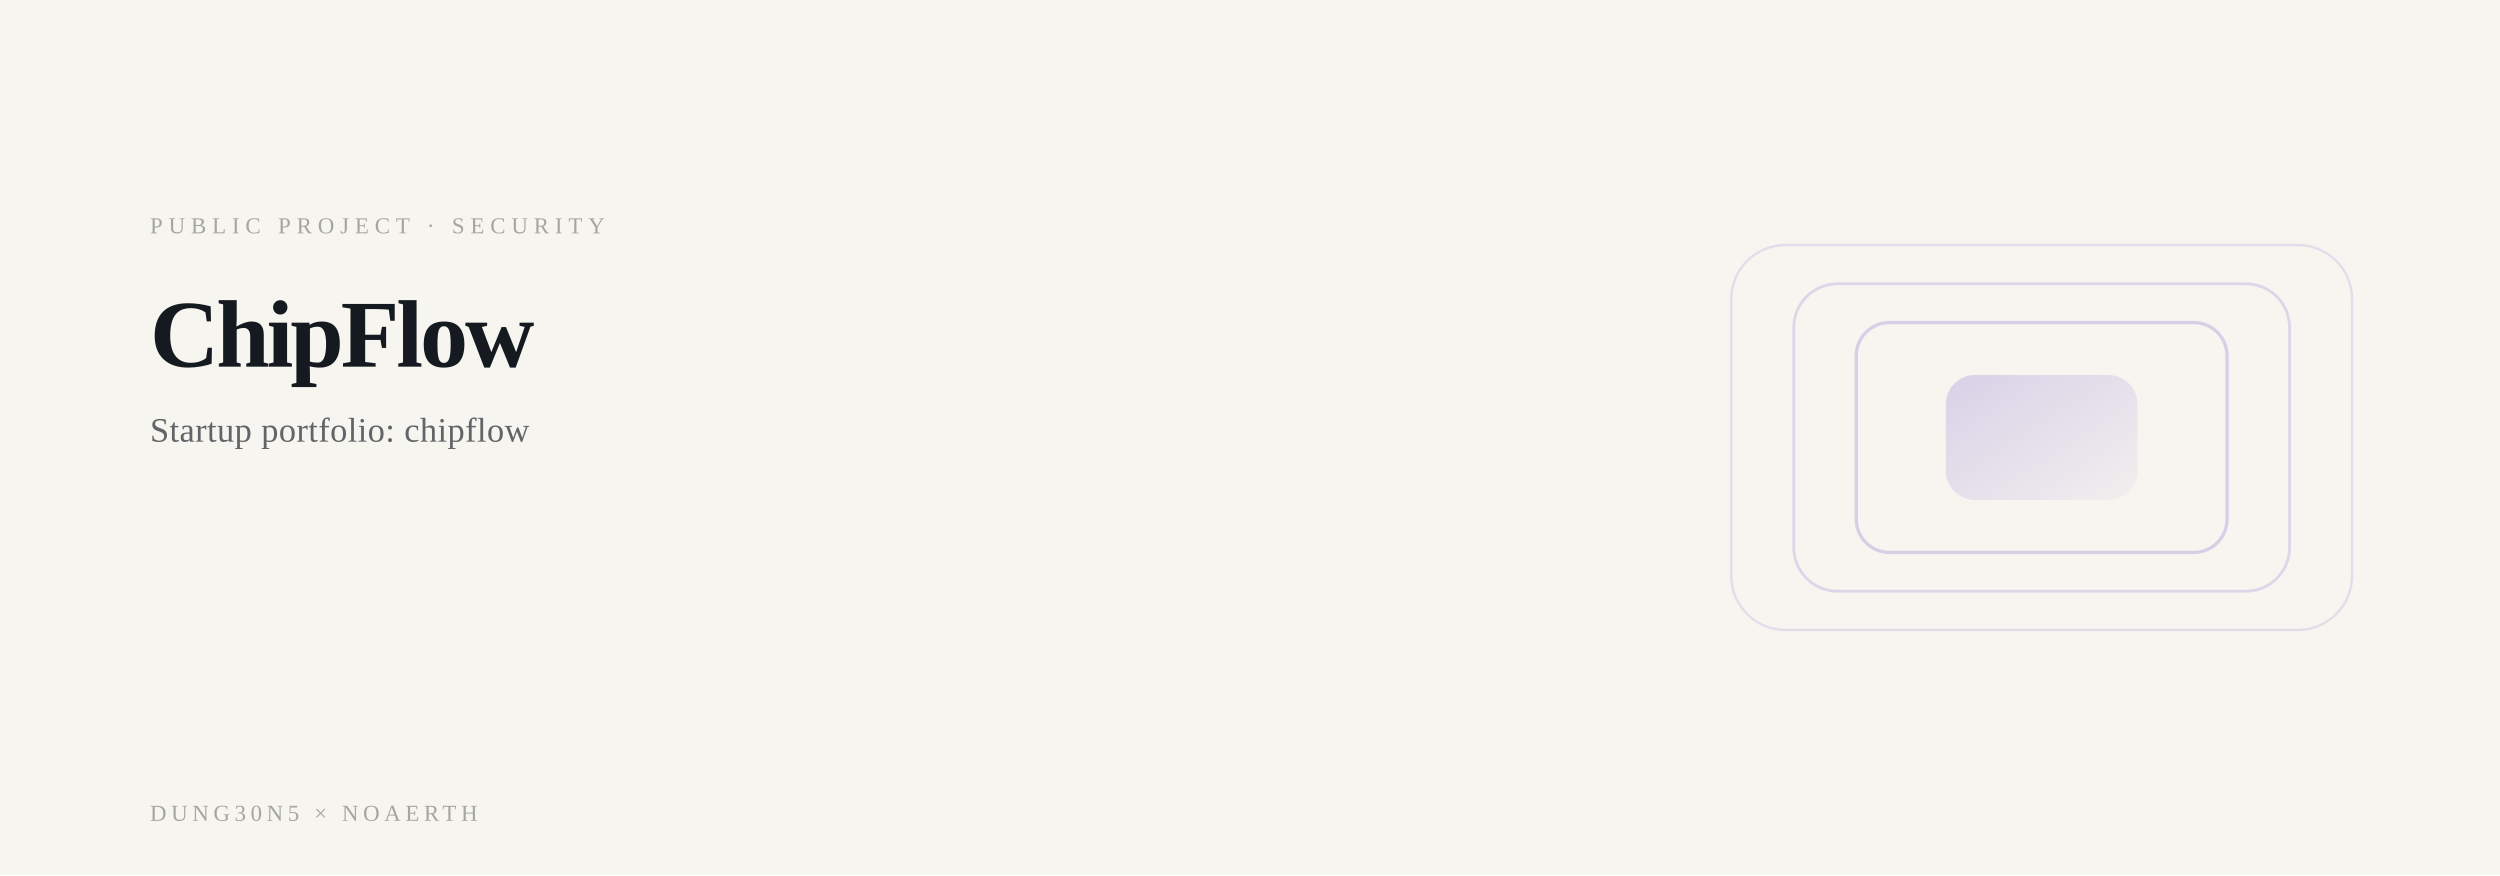
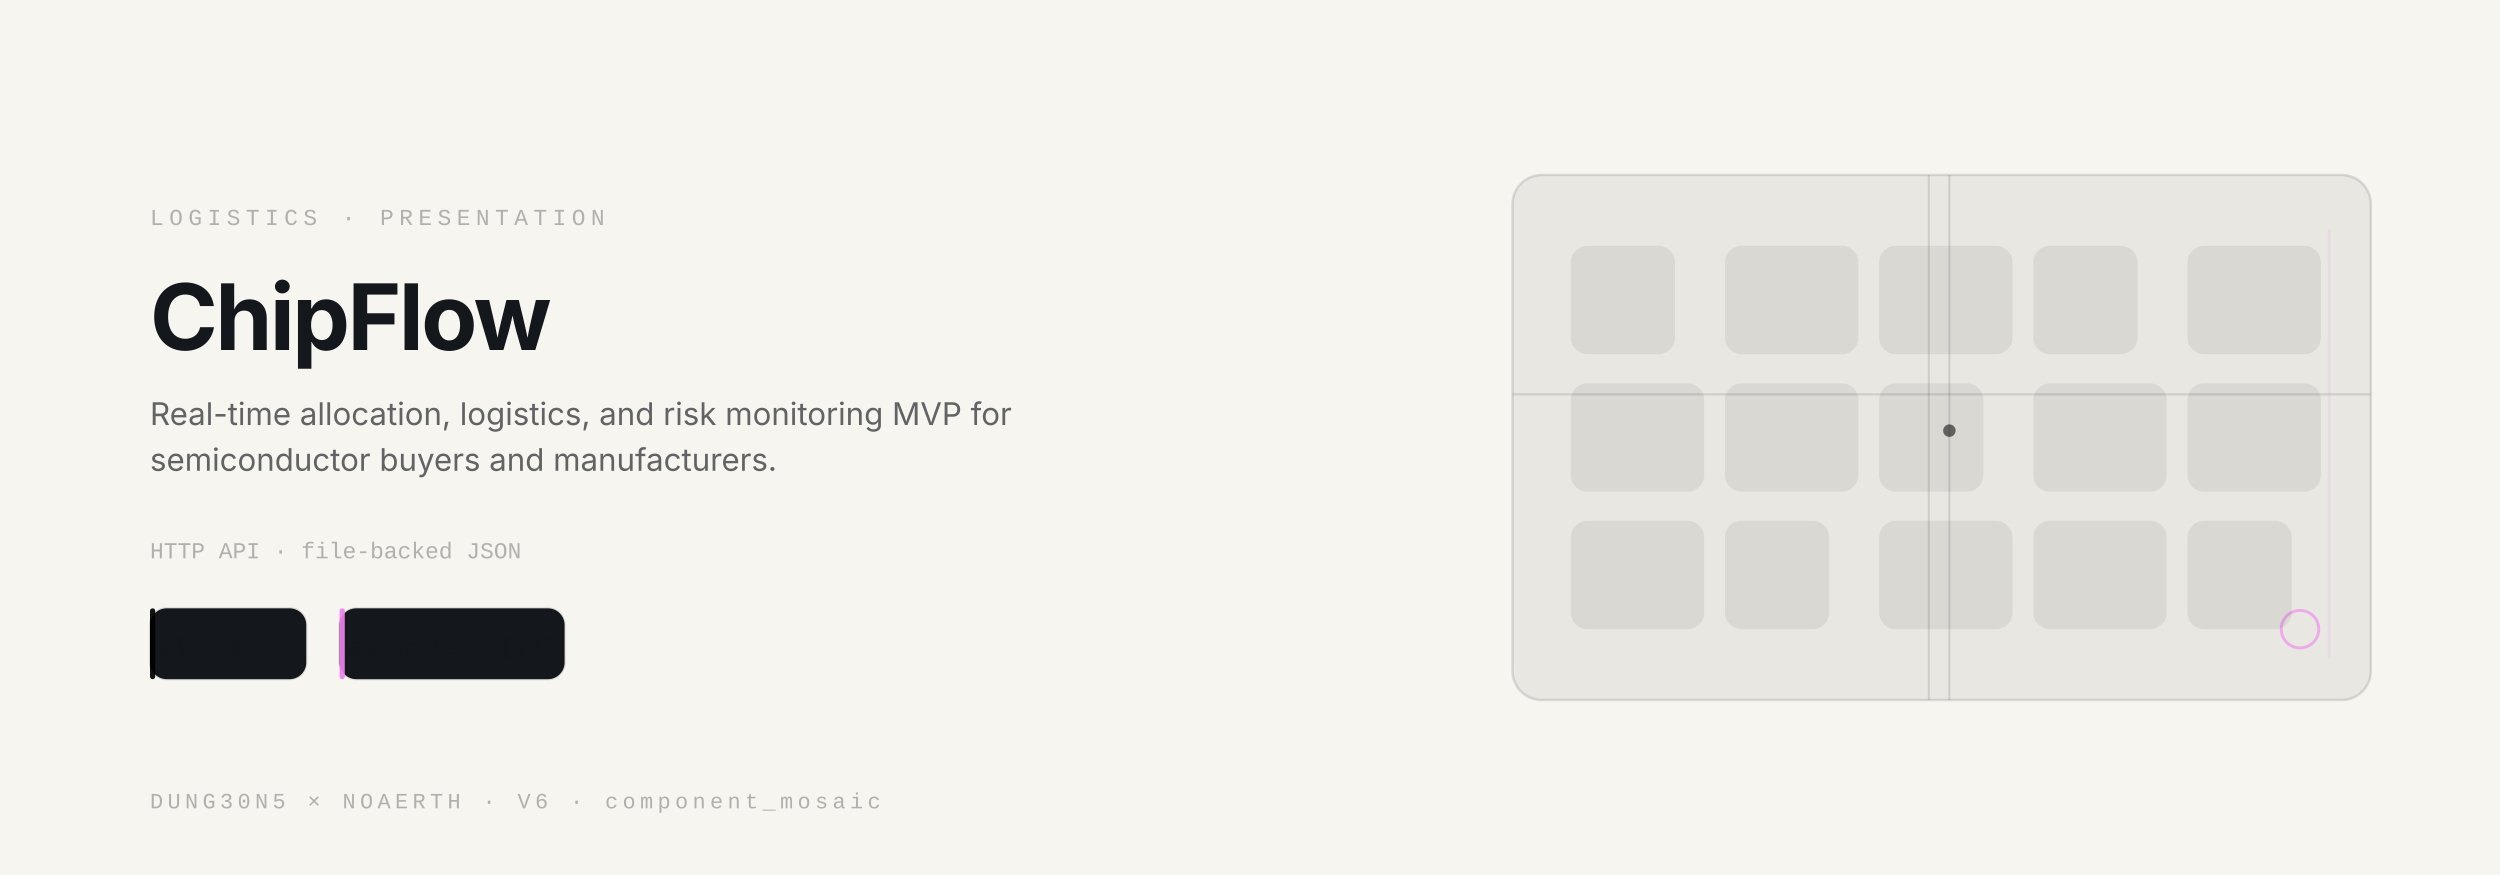
- <svg xmlns="http://www.w3.org/2000/svg" viewBox="0 0 1200 420" width="1200" height="420" role="img" aria-label="ChipFlow: gated channels passing through a sealed boundary. Motion depicts records cross a trust boundary, get validated, and are held or rejected.">
-   <defs>
-     <linearGradient id="hero-chipflow-light-a" x1="0" y1="0" x2="1" y2="1">
-       <stop offset="0" stop-color="#9d8bd6" stop-opacity="0.85" />
-       <stop offset="1" stop-color="#9d8bd6" stop-opacity="0.15" />
-     </linearGradient>
-   </defs>
+ <svg xmlns="http://www.w3.org/2000/svg" viewBox="0 0 1200 420" width="1200" height="420" role="img" aria-label="ChipFlow: a composed grid assembles and a sweep resolves it">
  <rect width="1200" height="420" fill="#f7f5f0" />
-   <rect x="891" y="154.82" width="178" height="110.36" rx="16" fill="none" stroke="#9d8bd6" stroke-width="1.60" opacity="0.36" />
-   <rect x="861" y="136.22" width="238" height="147.56" rx="21" fill="none" stroke="#9d8bd6" stroke-width="1.38" opacity="0.29" />
-   <rect x="831" y="117.62" width="298" height="184.76" rx="26" fill="none" stroke="#9d8bd6" stroke-width="1.16" opacity="0.23" />
-   <rect x="934" y="180" width="92" height="60" rx="14" fill="url(#hero-chipflow-light-a)" opacity="0.40" />
-   <text x="72" y="112" fill="#141a205c" font-size="11" letter-spacing="2.8">PUBLIC PROJECT · SECURITY</text>
-   <text x="72" y="176" fill="#141a20" font-size="46" font-weight="660" letter-spacing="-1.4">ChipFlow</text>
-   <text x="72" y="212" fill="#141a20a8" font-size="16.5" letter-spacing="0.2">Startup portfolio: chipflow</text>
-   <rect x="72" y="266" width="106" height="40" rx="9" fill="#141a20" fill-opacity="0.05" stroke="#f4efe424" stroke-width="1.1" opacity="0">
-     <animate attributeName="opacity" from="0" to="1" dur="0.5s" begin="0.50s" fill="freeze" />
-   </rect>
-   <rect x="72" y="266" width="2.5" height="40" rx="1.2" fill="#9d8bd6" opacity="0">
-     <animate attributeName="opacity" from="0" to="0.9" dur="0.5s" begin="0.50s" fill="freeze" />
-   </rect>
-   <text x="125" y="291" fill="#141a20" font-size="11.5" text-anchor="middle" font-family="ui-monospace,SFMono-Regular,Menlo,monospace" opacity="0">request<animate attributeName="opacity" from="0" to="1" dur="0.5s" begin="0.65s" fill="freeze" />
-   </text>
-   <rect x="194" y="266" width="106" height="40" rx="9" fill="#141a20" fill-opacity="0.05" stroke="#f4efe424" stroke-width="1.1" opacity="0">
-     <animate attributeName="opacity" from="0" to="1" dur="0.5s" begin="1.00s" fill="freeze" />
-   </rect>
-   <rect x="194" y="266" width="2.5" height="40" rx="1.2" fill="#9d8bd6" opacity="0">
-     <animate attributeName="opacity" from="0" to="0.9" dur="0.5s" begin="1.00s" fill="freeze" />
-   </rect>
-   <text x="247" y="291" fill="#141a20" font-size="11.5" text-anchor="middle" font-family="ui-monospace,SFMono-Regular,Menlo,monospace" opacity="0">authenticate<animate attributeName="opacity" from="0" to="1" dur="0.5s" begin="1.15s" fill="freeze" />
-   </text>
-   <rect x="316" y="266" width="106" height="40" rx="9" fill="#141a20" fill-opacity="0.05" stroke="#f4efe424" stroke-width="1.1" opacity="0">
-     <animate attributeName="opacity" from="0" to="1" dur="0.5s" begin="1.50s" fill="freeze" />
-   </rect>
-   <rect x="316" y="266" width="2.5" height="40" rx="1.2" fill="#9d8bd6" opacity="0">
-     <animate attributeName="opacity" from="0" to="0.9" dur="0.5s" begin="1.50s" fill="freeze" />
-   </rect>
-   <text x="369" y="291" fill="#141a20" font-size="11.5" text-anchor="middle" font-family="ui-monospace,SFMono-Regular,Menlo,monospace" opacity="0">authorise<animate attributeName="opacity" from="0" to="1" dur="0.5s" begin="1.65s" fill="freeze" />
-   </text>
-   <rect x="438" y="266" width="106" height="40" rx="9" fill="#141a20" fill-opacity="0.05" stroke="#f4efe424" stroke-width="1.1" opacity="0">
-     <animate attributeName="opacity" from="0" to="1" dur="0.5s" begin="2.00s" fill="freeze" />
-   </rect>
-   <rect x="438" y="266" width="2.5" height="40" rx="1.2" fill="#e7c27a" opacity="0">
-     <animate attributeName="opacity" from="0" to="0.9" dur="0.5s" begin="2.00s" fill="freeze" />
-   </rect>
-   <text x="491" y="291" fill="#141a20" font-size="11.5" text-anchor="middle" font-family="ui-monospace,SFMono-Regular,Menlo,monospace" opacity="0">record<animate attributeName="opacity" from="0" to="1" dur="0.5s" begin="2.15s" fill="freeze" />
-   </text>
-   <rect x="560" y="266" width="106" height="40" rx="9" fill="#141a20" fill-opacity="0.05" stroke="#f4efe424" stroke-width="1.1" opacity="0">
-     <animate attributeName="opacity" from="0" to="1" dur="0.5s" begin="2.50s" fill="freeze" />
-   </rect>
-   <rect x="560" y="266" width="2.5" height="40" rx="1.2" fill="#e0796b" opacity="0">
-     <animate attributeName="opacity" from="0" to="0.9" dur="0.5s" begin="2.50s" fill="freeze" />
-   </rect>
-   <text x="613" y="291" fill="#141a20" font-size="11.5" text-anchor="middle" font-family="ui-monospace,SFMono-Regular,Menlo,monospace" opacity="0">reject<animate attributeName="opacity" from="0" to="1" dur="0.5s" begin="2.65s" fill="freeze" />
-   </text>
-   <text x="72" y="394" fill="#141a205c" font-size="11" letter-spacing="2.2">DUNG30N5 × NOAERTH</text>
+   <text x="72" y="108" font-family="ui-monospace, SFMono-Regular, Menlo, Monaco, Consolas, 'Liberation Mono', monospace" font-size="11" letter-spacing="2.6" fill="#14171c4f">LOGISTICS · PRESENTATION</text>
+   <text x="72" y="168" font-family="-apple-system, BlinkMacSystemFont, 'Segoe UI', Inter, Helvetica, Arial, sans-serif" font-size="44" font-weight="660" letter-spacing="-1.2" fill="#14171c">ChipFlow</text>
+   <text x="72" y="204" font-family="-apple-system, BlinkMacSystemFont, 'Segoe UI', Inter, Helvetica, Arial, sans-serif" font-size="15" fill="#14171ca8">Real-time allocation, logistics, and risk monitoring MVP for</text>
+   <text x="72" y="226" font-family="-apple-system, BlinkMacSystemFont, 'Segoe UI', Inter, Helvetica, Arial, sans-serif" font-size="15" fill="#14171ca8">semiconductor buyers and manufacturers.</text>
+   <text x="72" y="268" font-family="ui-monospace, SFMono-Regular, Menlo, Monaco, Consolas, 'Liberation Mono', monospace" font-size="11" fill="#14171c4f">HTTP API · file-backed JSON</text>
+   <rect x="72.0" y="292.0" width="75.0" height="34.0" rx="8" fill="#14171c" stroke="#14171c1f" stroke-width="1.1" />
+   <rect x="72.0" y="292.0" width="2.5" height="34.0" rx="1.2" fill="mint" opacity="0.92" />
+   <text x="109.5" y="314" font-family="ui-monospace, SFMono-Regular, Menlo, Monaco, Consolas, 'Liberation Mono', monospace" font-size="11" fill="#14171c" fill-opacity="0.82" text-anchor="middle">allocation</text>
+   <rect x="163.0" y="292.0" width="108.0" height="34.0" rx="8" fill="#14171c" stroke="#14171c1f" stroke-width="1.1" />
+   <rect x="163.0" y="292.0" width="2.5" height="34.0" rx="1.2" fill="violet" opacity="0.92" />
+   <text x="217.0" y="314" font-family="ui-monospace, SFMono-Regular, Menlo, Monaco, Consolas, 'Liberation Mono', monospace" font-size="11" fill="#14171c" fill-opacity="0.82" text-anchor="middle">allocation/[id]</text>
+   <rect x="726.0" y="84.0" width="412.0" height="252.0" rx="14" fill="mint" fill-opacity="0.06" />
+   <rect x="729.0" y="87.0" width="406.0" height="246.0" rx="12" fill="none" stroke="mint" stroke-width="1" stroke-opacity="0.18" />
+   <rect x="726.0" y="84.0" width="412.0" height="252.0" rx="14" fill="none" stroke="#14171c1f" stroke-width="1.2" />
+   <line x1="935.7" y1="84.0" x2="935.7" y2="336.0" stroke="#14171c1f" stroke-width="1" />
+   <line x1="925.8" y1="84.0" x2="925.8" y2="336.0" stroke="#14171c1f" stroke-width="1" />
+   <line x1="726.0" y1="189.3" x2="1138.0" y2="189.3" stroke="#14171c1f" stroke-width="1" />
+   <circle cx="935.7" cy="206.7" r="3" fill="mint" opacity="0.55" />
+   <rect x="734.0" y="92.0" width="396.0" height="236.0" rx="12" fill="none" stroke="mint" stroke-width="1" stroke-opacity="0.22" />
+   <circle cx="1104.0" cy="302.0" r="9" fill="none" stroke="violet" stroke-width="1.4" opacity="0.6" />
+   <rect x="754" y="118" width="50" height="52" rx="8" fill="mint" fill-opacity="0.08" stroke="mint" stroke-width="1" stroke-opacity="0.4" opacity="0.85" />
+   <rect x="828" y="118" width="64" height="52" rx="8" fill="mint" fill-opacity="0.08" stroke="mint" stroke-width="1" stroke-opacity="0.4" opacity="0.85" />
+   <rect x="902" y="118" width="64" height="52" rx="8" fill="mint" fill-opacity="0.08" stroke="mint" stroke-width="1" stroke-opacity="0.4" opacity="0.85" />
+   <rect x="976" y="118" width="50" height="52" rx="8" fill="mint" fill-opacity="0.08" stroke="mint" stroke-width="1" stroke-opacity="0.4" opacity="0.85" />
+   <rect x="1050" y="118" width="64" height="52" rx="8" fill="mint" fill-opacity="0.08" stroke="mint" stroke-width="1" stroke-opacity="0.4" opacity="0.85" />
+   <rect x="754" y="184" width="64" height="52" rx="8" fill="mint" fill-opacity="0.08" stroke="mint" stroke-width="1" stroke-opacity="0.4" opacity="0.85" />
+   <rect x="828" y="184" width="64" height="52" rx="8" fill="mint" fill-opacity="0.08" stroke="mint" stroke-width="1" stroke-opacity="0.4" opacity="0.85" />
+   <rect x="902" y="184" width="50" height="52" rx="8" fill="mint" fill-opacity="0.08" stroke="mint" stroke-width="1" stroke-opacity="0.4" opacity="0.85" />
+   <rect x="976" y="184" width="64" height="52" rx="8" fill="mint" fill-opacity="0.08" stroke="mint" stroke-width="1" stroke-opacity="0.4" opacity="0.85" />
+   <rect x="1050" y="184" width="64" height="52" rx="8" fill="mint" fill-opacity="0.08" stroke="mint" stroke-width="1" stroke-opacity="0.4" opacity="0.85" />
+   <rect x="754" y="250" width="64" height="52" rx="8" fill="mint" fill-opacity="0.08" stroke="mint" stroke-width="1" stroke-opacity="0.4" opacity="0.85" />
+   <rect x="828" y="250" width="50" height="52" rx="8" fill="mint" fill-opacity="0.08" stroke="mint" stroke-width="1" stroke-opacity="0.4" opacity="0.85" />
+   <rect x="902" y="250" width="64" height="52" rx="8" fill="mint" fill-opacity="0.08" stroke="mint" stroke-width="1" stroke-opacity="0.4" opacity="0.85" />
+   <rect x="976" y="250" width="64" height="52" rx="8" fill="mint" fill-opacity="0.08" stroke="mint" stroke-width="1" stroke-opacity="0.4" opacity="0.85" />
+   <rect x="1050" y="250" width="50" height="52" rx="8" fill="mint" fill-opacity="0.08" stroke="mint" stroke-width="1" stroke-opacity="0.4" opacity="0.85" />
+   <line x1="1118" y1="110" x2="1118" y2="316" stroke="violet" stroke-width="1.4" opacity="0.14" />
+   <text x="72" y="388" font-family="ui-monospace, SFMono-Regular, Menlo, Monaco, Consolas, 'Liberation Mono', monospace" font-size="10.5" letter-spacing="2.1" fill="#14171c4f">DUNG30N5 × NOAERTH · V6 · component_mosaic</text>
</svg>
